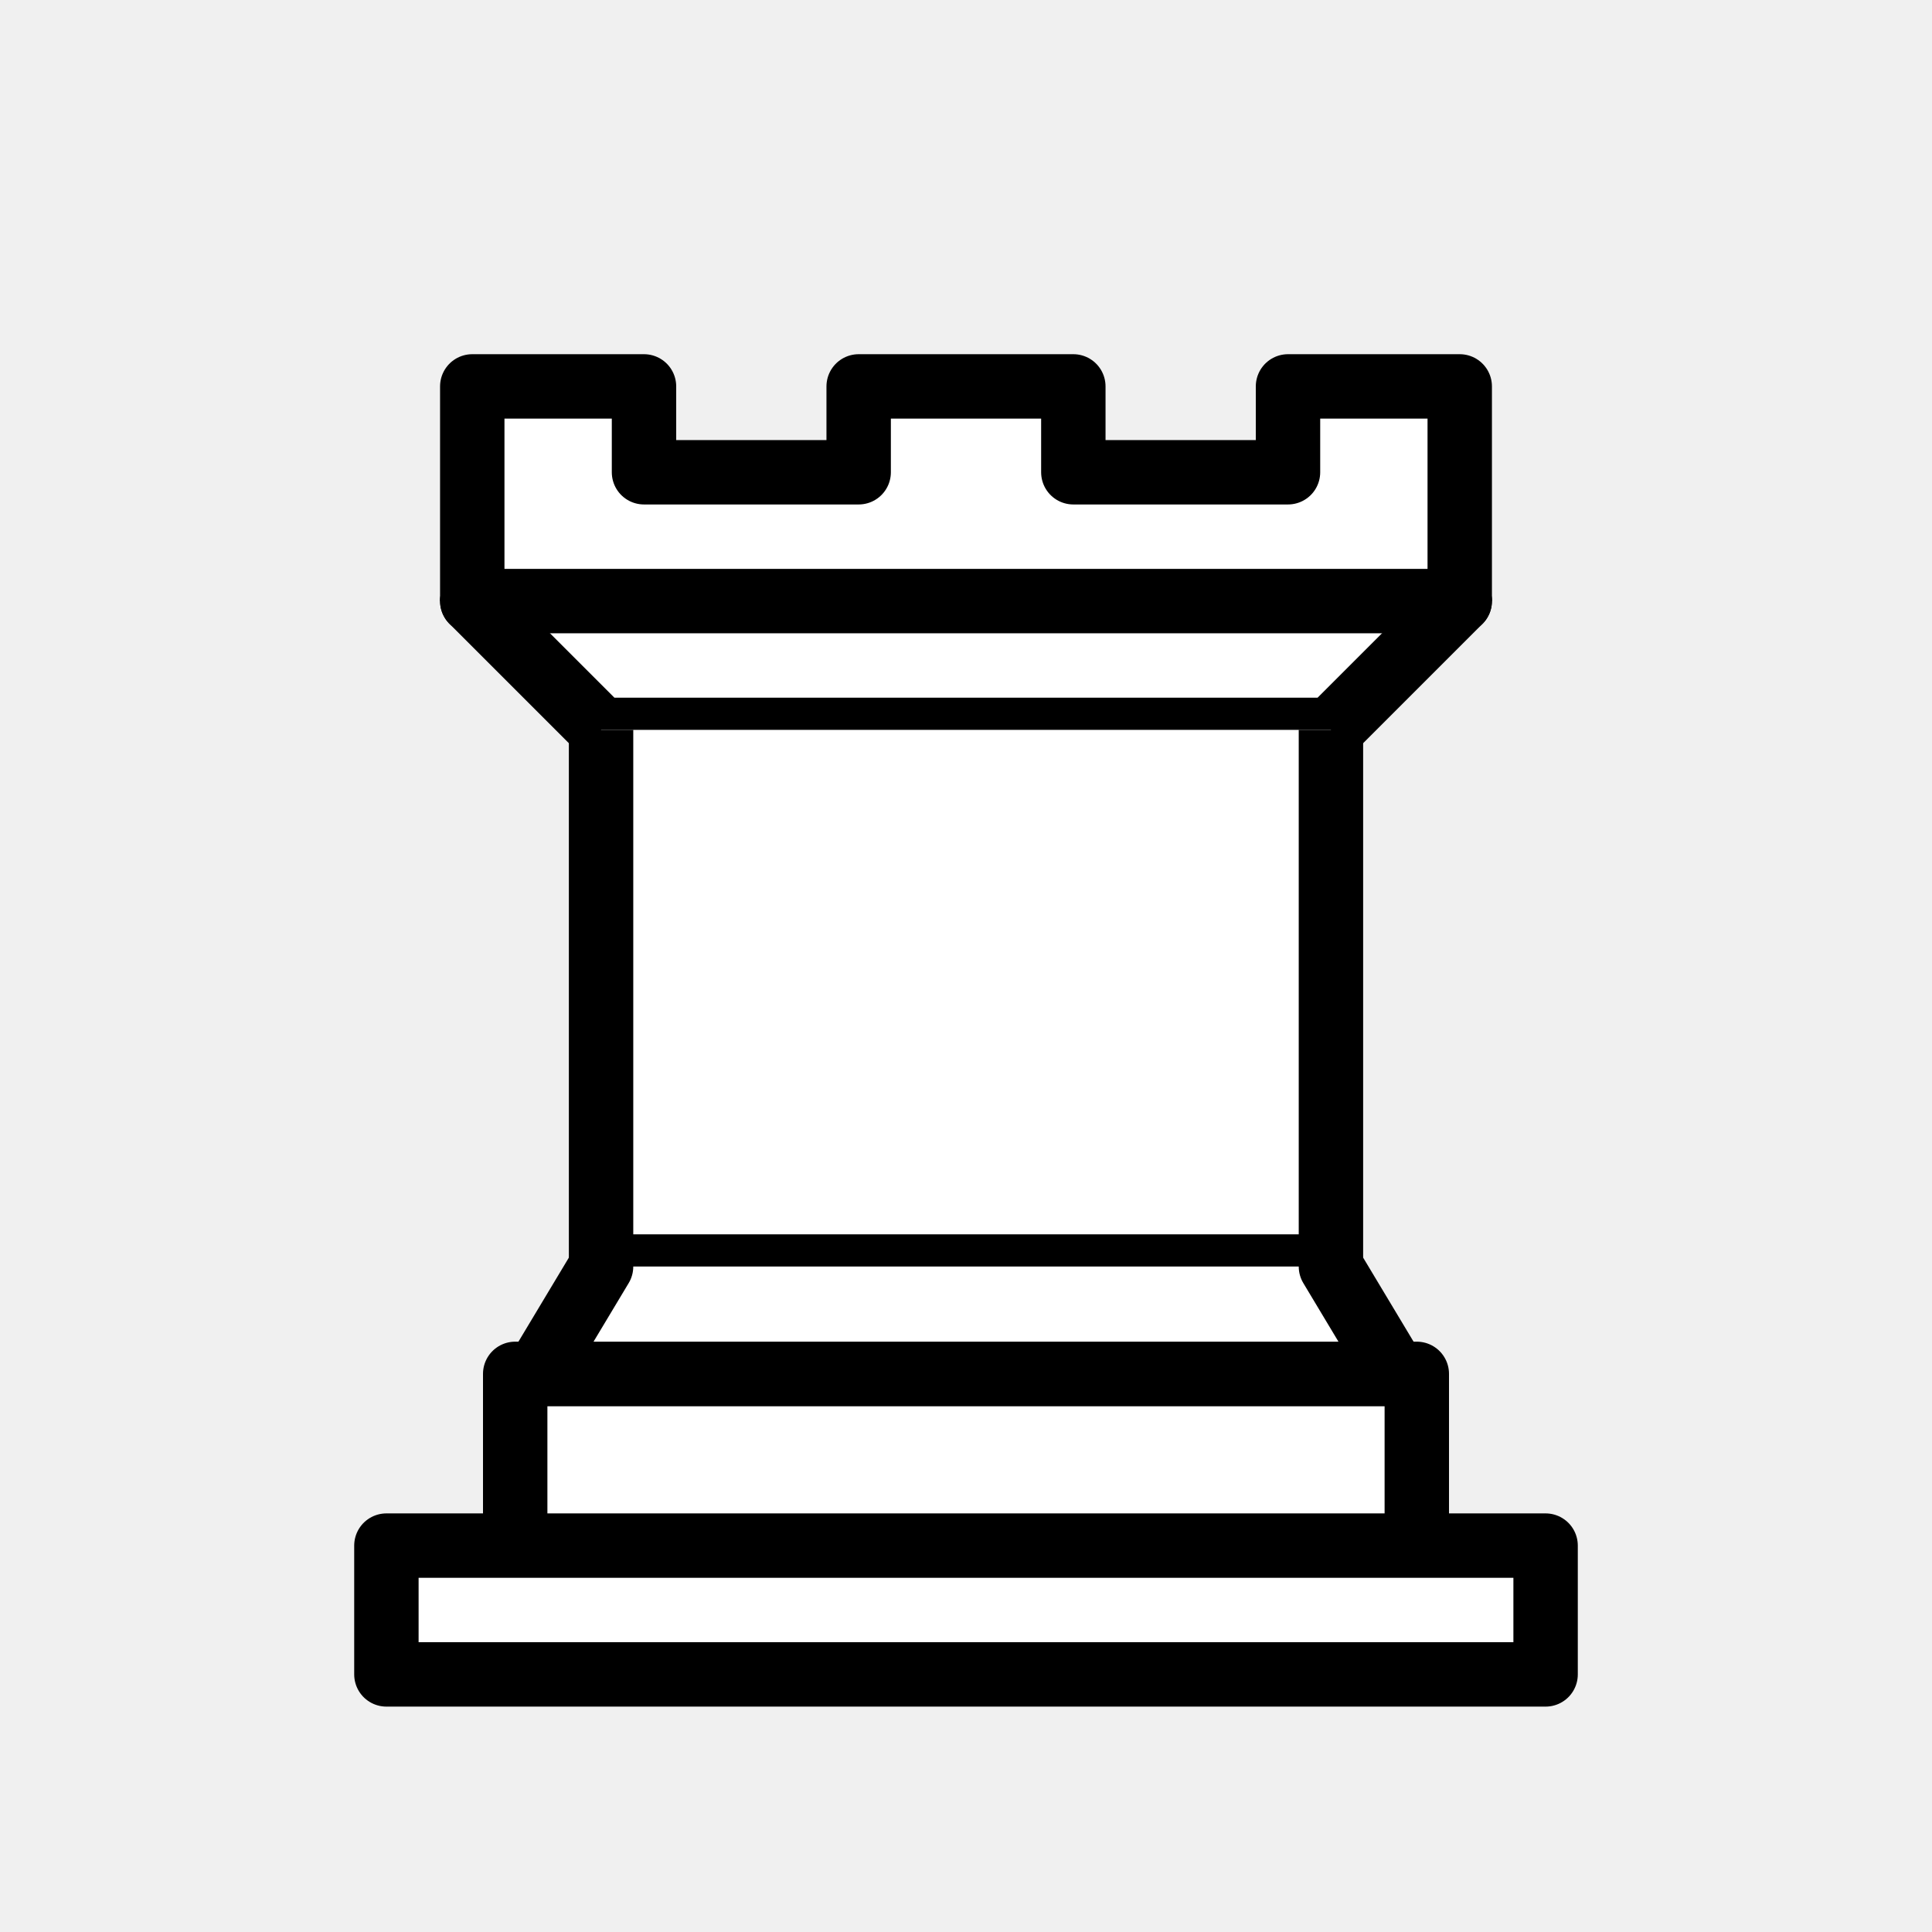
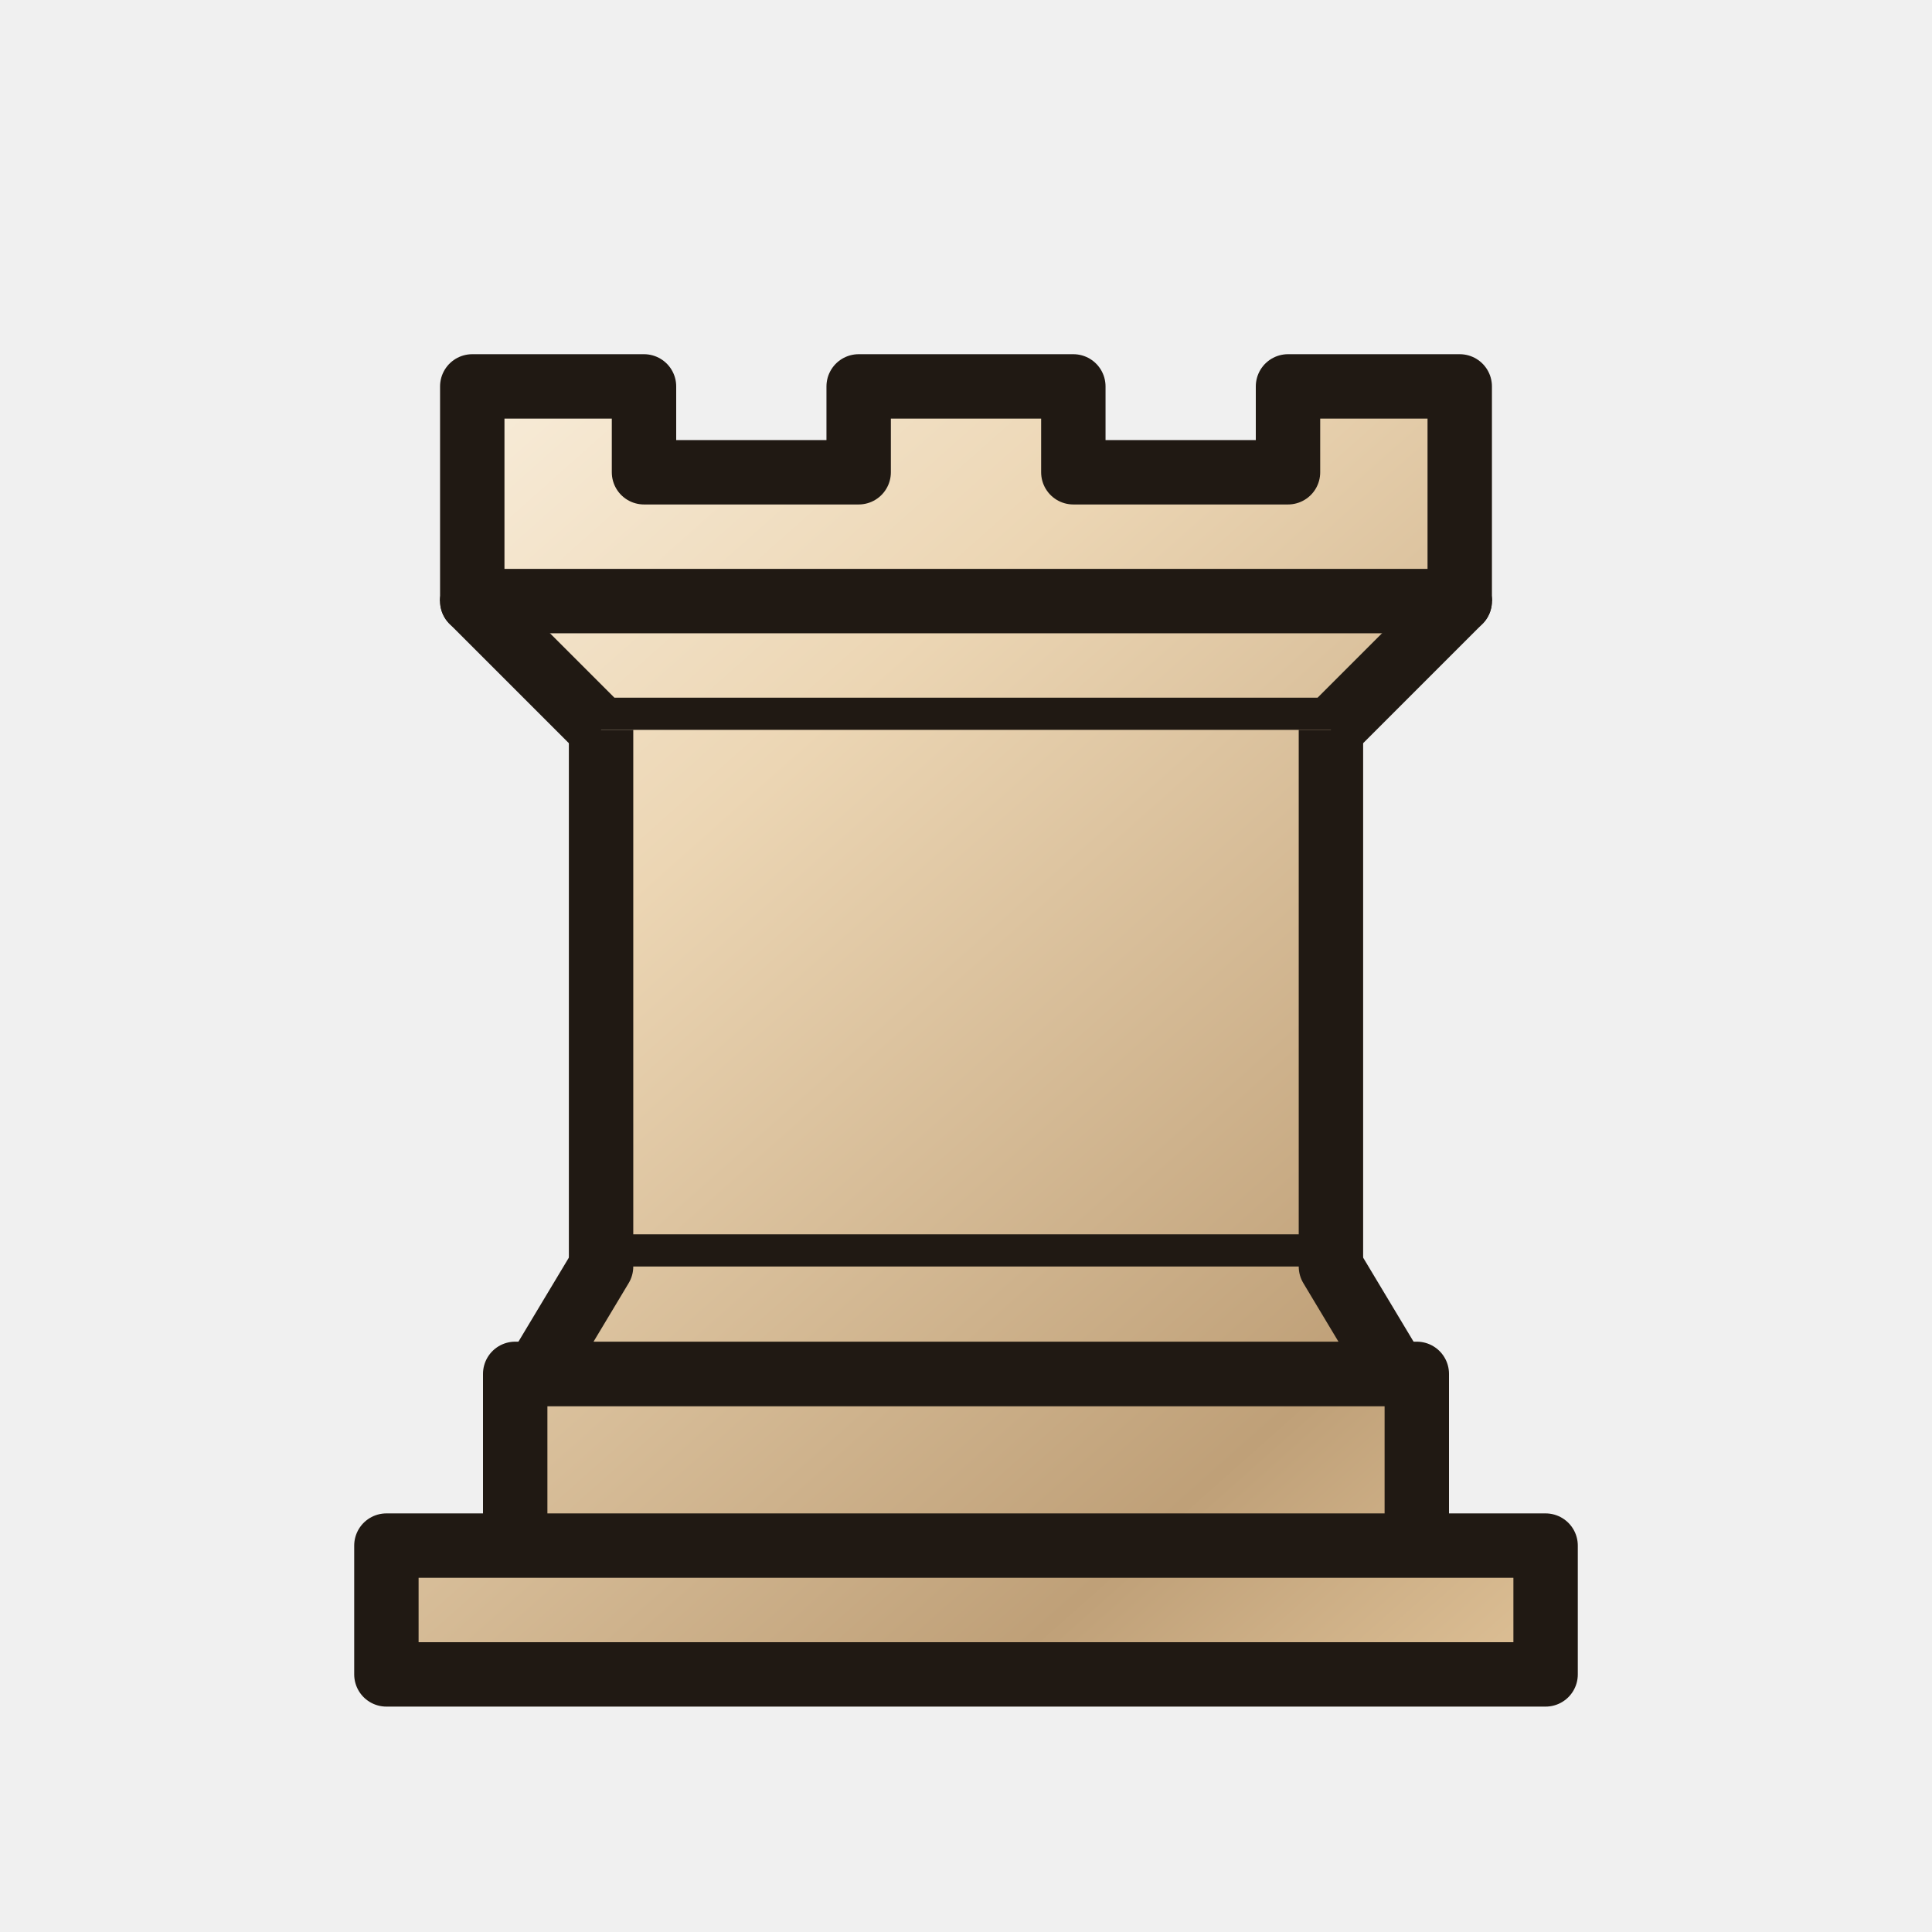
<svg xmlns="http://www.w3.org/2000/svg" style="color-scheme:light only" width="45" height="45" viewBox="0 0 45 45">
-   <g fill="#fff" fill-rule="evenodd" stroke="#000" stroke-linecap="round" stroke-linejoin="round" stroke-width="1.5">
+   <defs>
+     <linearGradient id="piece-finish" gradientUnits="userSpaceOnUse" x1="6" y1="4" x2="38" y2="40">
+       <stop offset="0" stop-color="#fffaf0" />
+       <stop offset=".38" stop-color="#ecd6b4" />
+       <stop offset=".78" stop-color="#bfa078" />
+       <stop offset="1" stop-color="#e6c99e" />
+     </linearGradient>
+   </defs>
+   <g fill="url(#piece-finish)" fill-rule="evenodd" stroke="#201913" stroke-linecap="round" stroke-linejoin="round" stroke-width="1.5">
    <path stroke-linecap="butt" d="M9 39h27v-3H9zm3-3v-4h21v4zm-1-22V9h4v2h5V9h5v2h5V9h4v5" />
    <path d="m34 14-3 3H14l-3-3" />
    <path stroke-linecap="butt" stroke-linejoin="miter" d="M31 17v12.5H14V17" />
    <path d="m31 29.5 1.5 2.5h-20l1.5-2.5" />
    <path fill="none" stroke-linejoin="miter" d="M11 14h23" />
  </g>
</svg>
